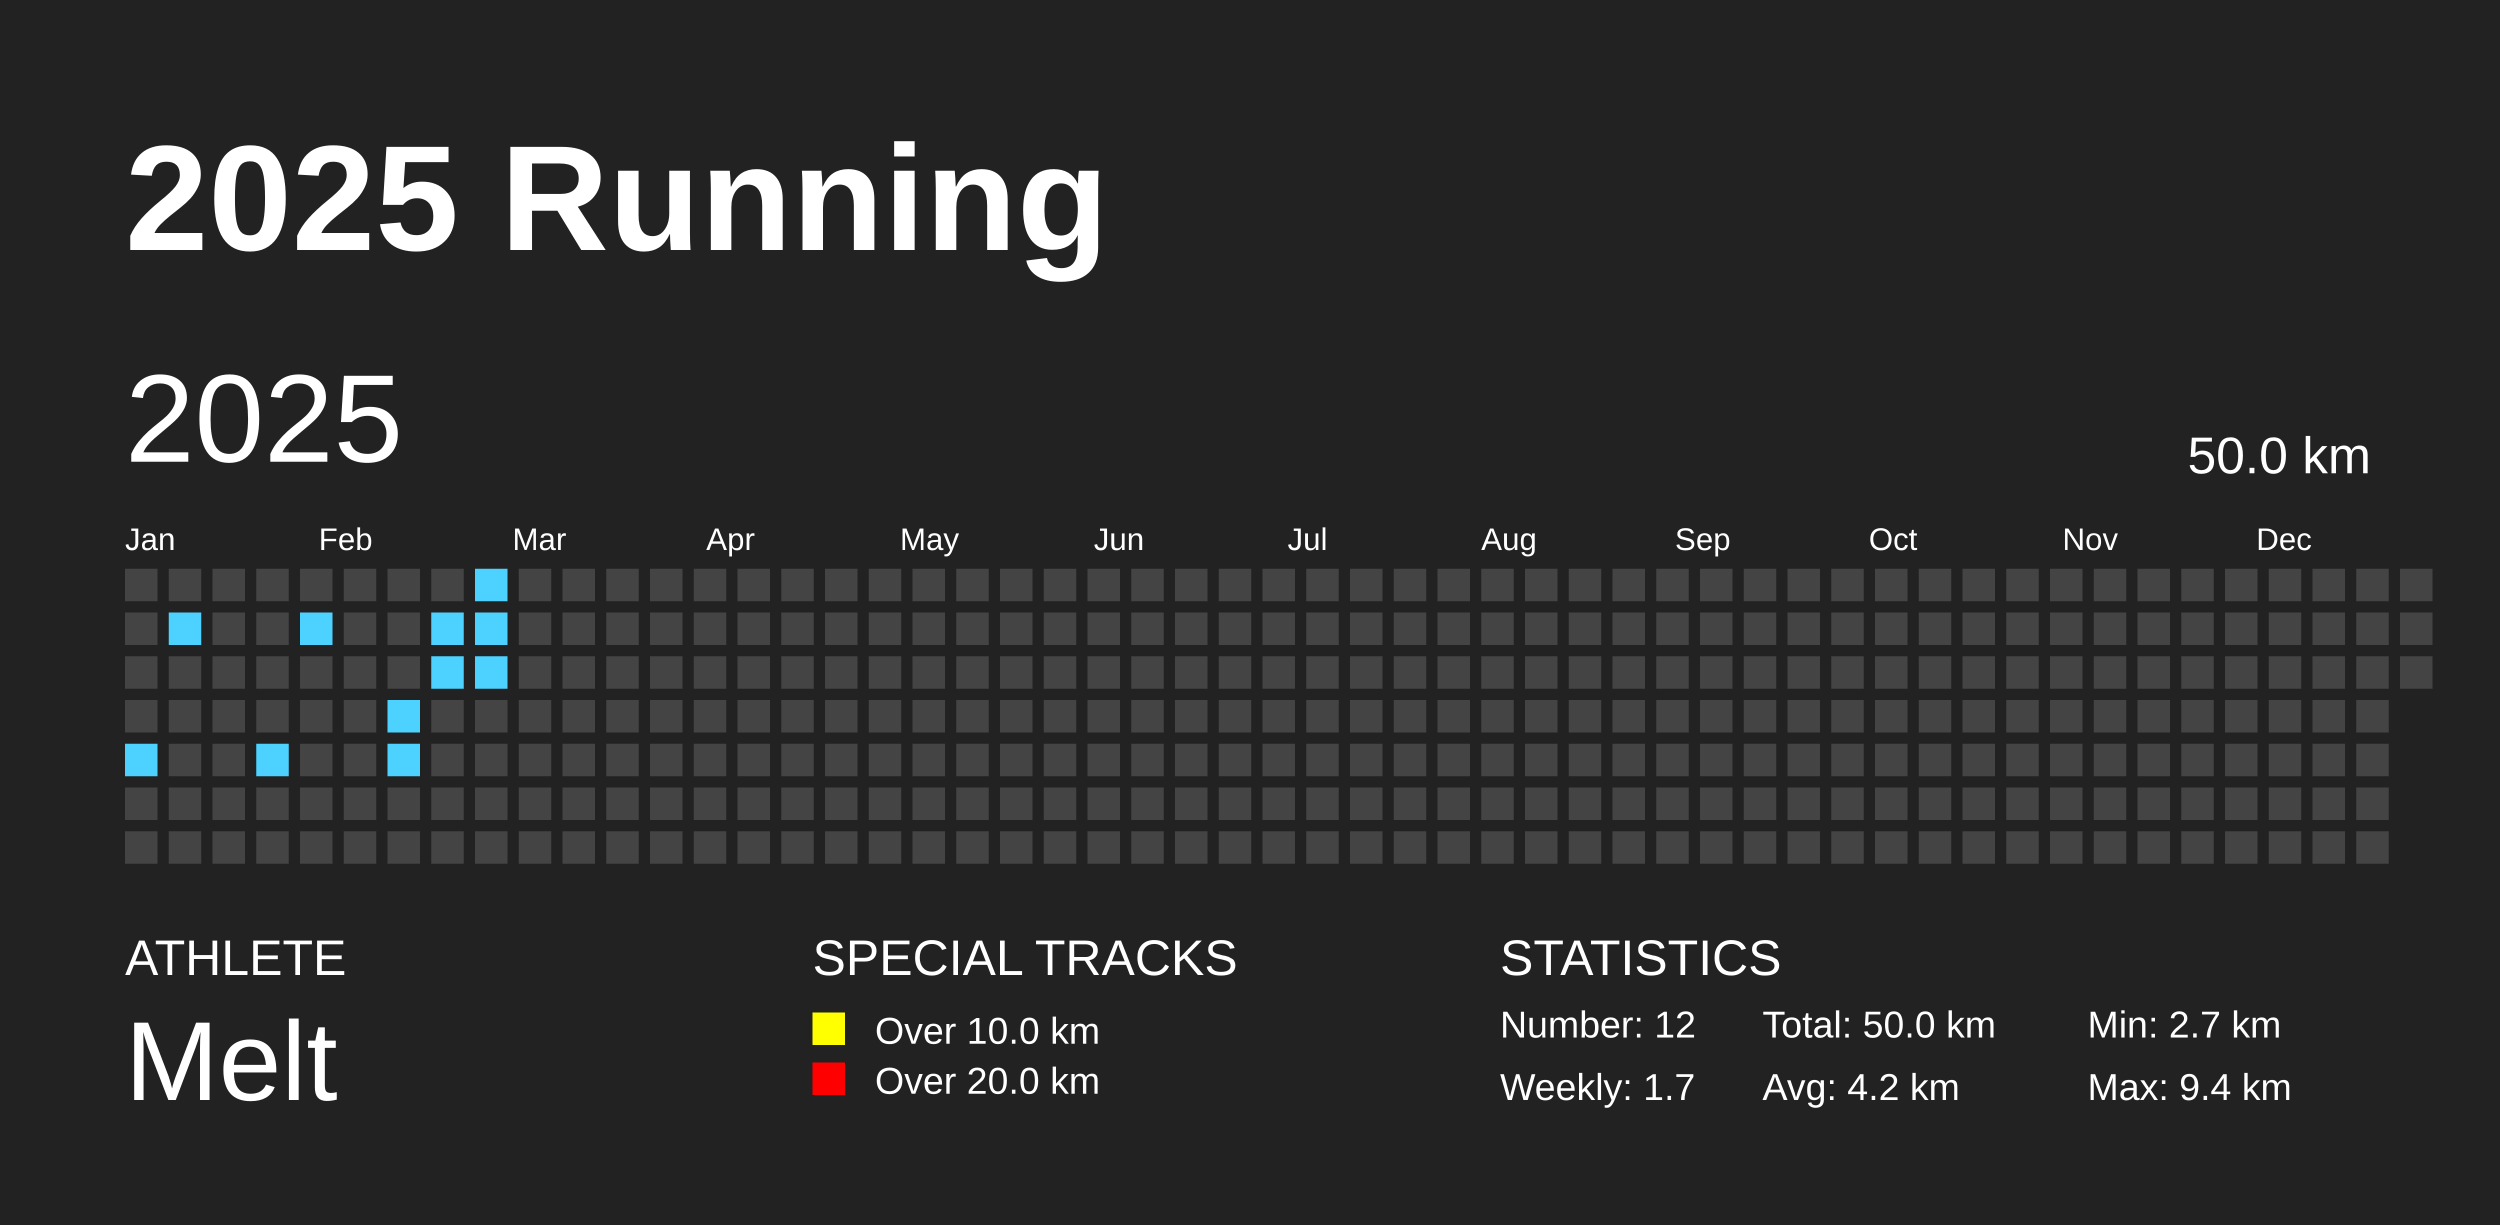
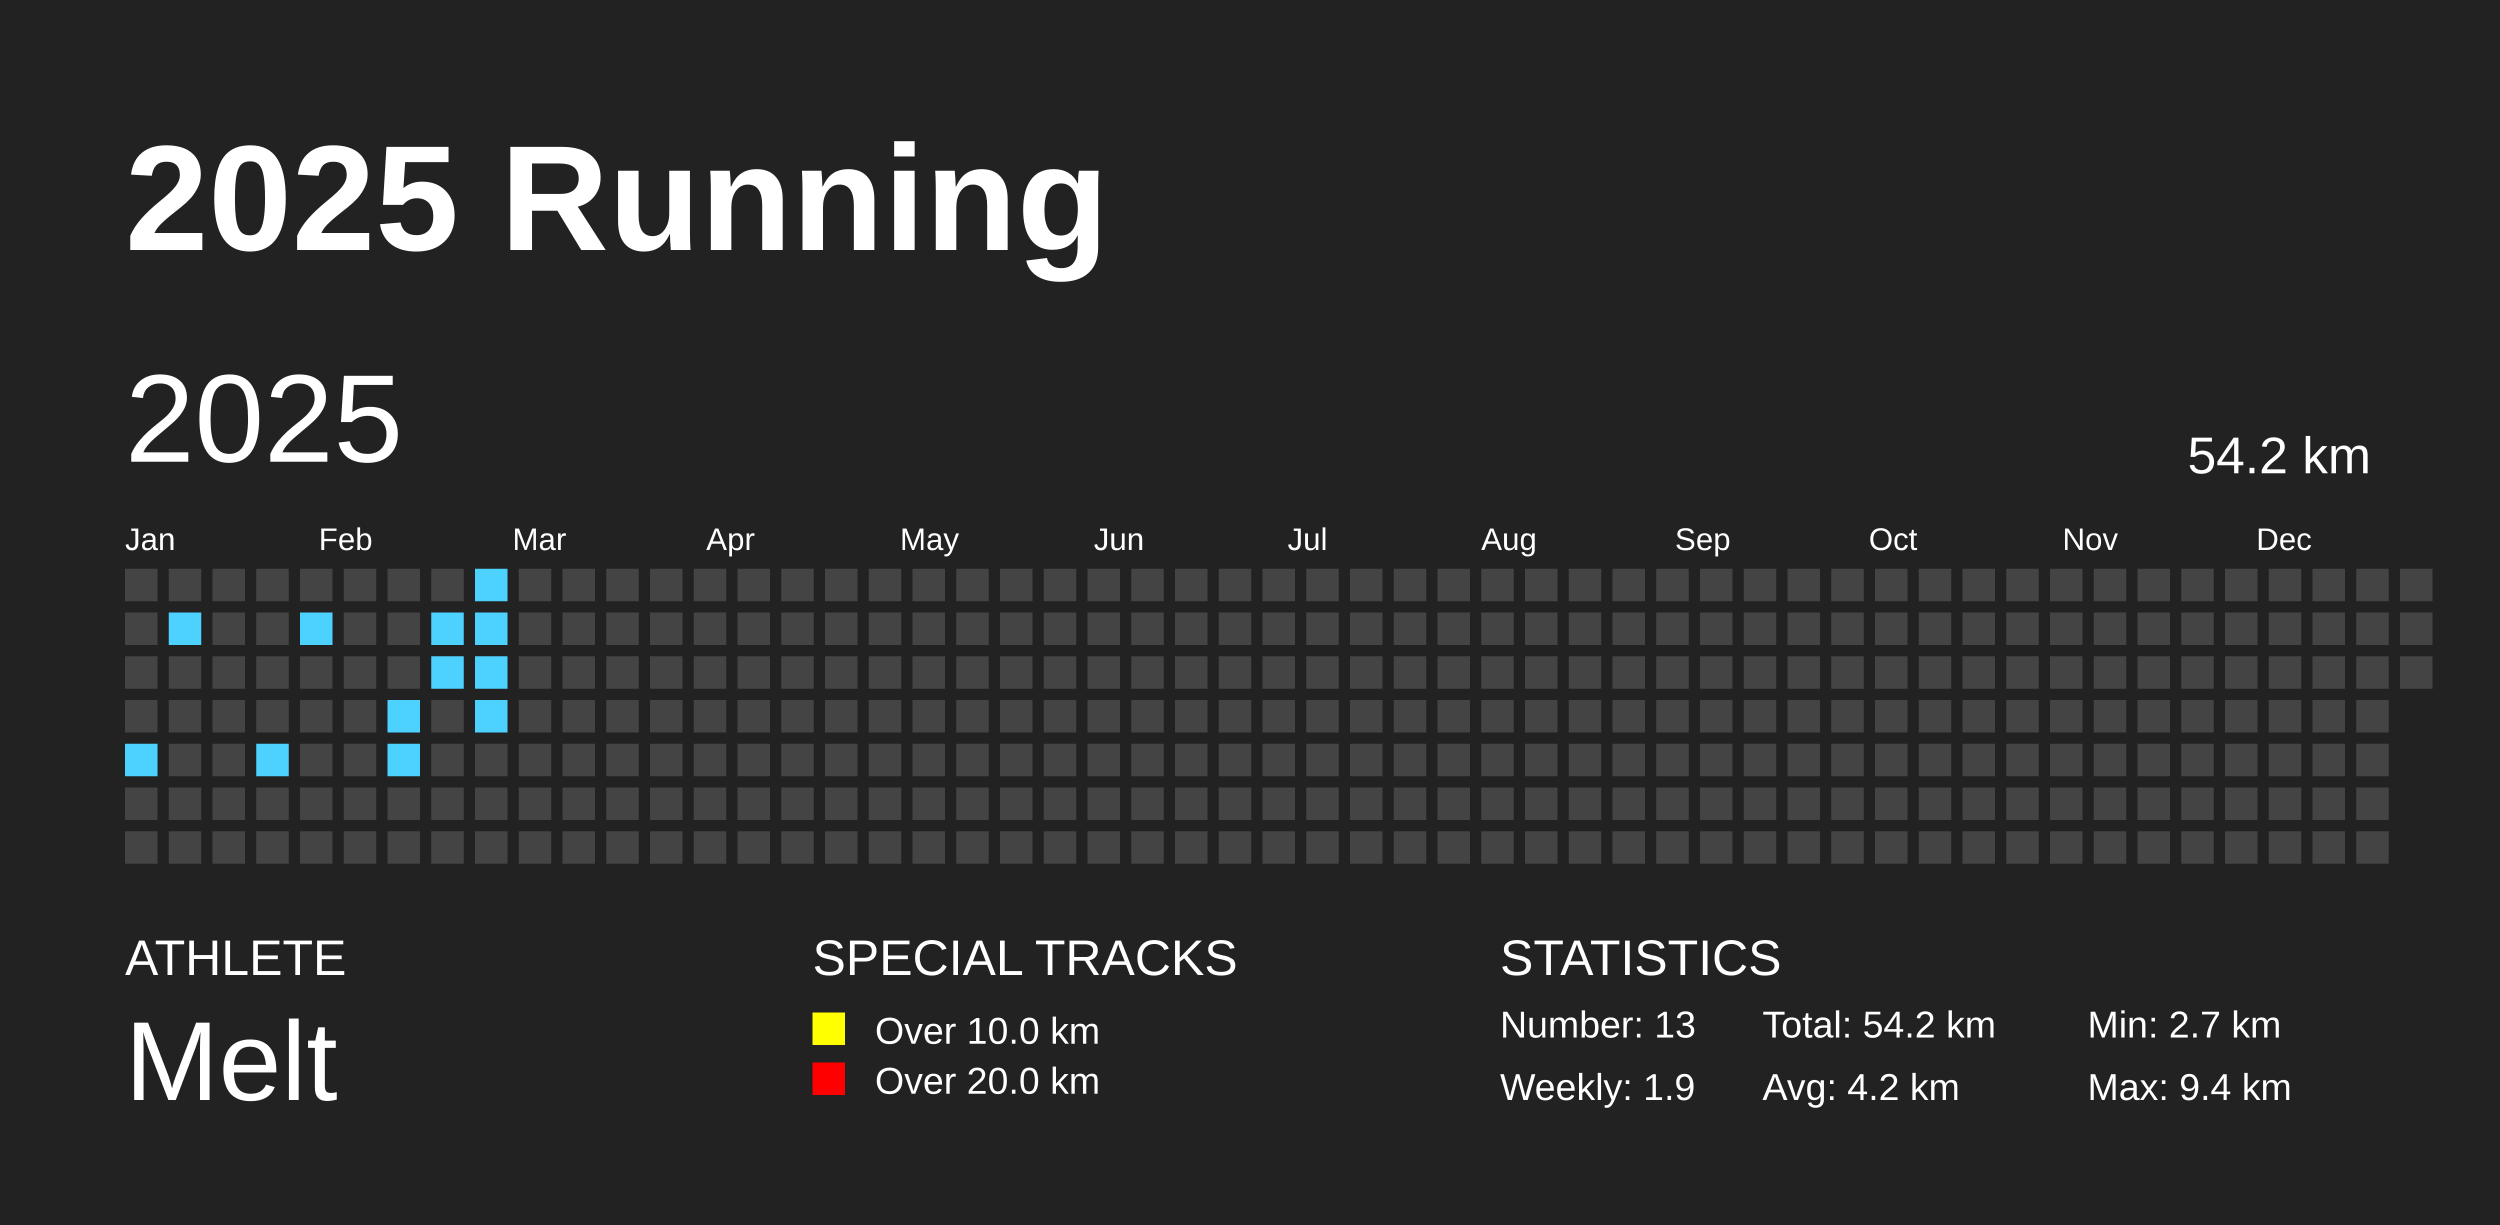
<svg xmlns="http://www.w3.org/2000/svg" baseProfile="full" height="98mm" version="1.1" viewBox="0,0,200,98" width="200mm">
  <defs />
  <rect fill="#222222" height="98" width="200" x="0" y="0" />
  <text fill="#FFFFFF" style="font-size:12px; font-family:Arial; font-weight:bold;" x="10" y="20">2025 Running</text>
  <text fill="#FFFFFF" style="font-size:4px; font-family:Arial" x="10" y="78">ATHLETE</text>
  <text fill="#FFFFFF" style="font-size:9px; font-family:Arial" x="10" y="88">Melt</text>
  <text fill="#FFFFFF" style="font-size:4px; font-family:Arial" x="65" y="78">SPECIAL TRACKS</text>
  <rect fill="yellow" height="2.6" width="2.6" x="65" y="81" />
  <text fill="#FFFFFF" style="font-size:3px; font-family:Arial" x="70" y="83.5">Over 10.0 km</text>
  <rect fill="red" height="2.6" width="2.6" x="65" y="85" />
  <text fill="#FFFFFF" style="font-size:3px; font-family:Arial" x="70" y="87.5">Over 20.0 km</text>
  <text fill="#FFFFFF" style="font-size:4px; font-family:Arial" x="120" y="78">STATISTICS</text>
-   <text fill="#FFFFFF" style="font-size:3px; font-family:Arial" x="120" y="83">Number: 12</text>
-   <text fill="#FFFFFF" style="font-size:3px; font-family:Arial" x="120" y="88">Weekly: 1.7</text>
-   <text fill="#FFFFFF" style="font-size:3px; font-family:Arial" x="141" y="83">Total: 50.0 km</text>
+   <text fill="#FFFFFF" style="font-size:3px; font-family:Arial" x="120" y="83">Number: 13</text>
+   <text fill="#FFFFFF" style="font-size:3px; font-family:Arial" x="120" y="88">Weekly: 1.9</text>
+   <text fill="#FFFFFF" style="font-size:3px; font-family:Arial" x="141" y="83">Total: 54.2 km</text>
  <text fill="#FFFFFF" style="font-size:3px; font-family:Arial" x="141" y="88">Avg: 4.2 km</text>
  <text fill="#FFFFFF" style="font-size:3px; font-family:Arial" x="167" y="83">Min: 2.7 km</text>
  <text fill="#FFFFFF" style="font-size:3px; font-family:Arial" x="167" y="88">Max: 9.4 km</text>
  <text dominant-baseline="hanging" fill="#FFFFFF" style="font-size:10.0px; font-family:Arial;" x="10" y="30">2025</text>
-   <text dominant-baseline="hanging" fill="#FFFFFF" style="font-size:4.125px; font-family:Arial;" x="175" y="35">50.0 km</text>
+   <text dominant-baseline="hanging" fill="#FFFFFF" style="font-size:4.125px; font-family:Arial;" x="175" y="35">54.2 km</text>
  <text fill="#FFFFFF" style="font-size:2.5px; font-family:Arial" x="10.0" y="44">Jan</text>
  <text fill="#FFFFFF" style="font-size:2.5px; font-family:Arial" x="25.5" y="44">Feb</text>
  <text fill="#FFFFFF" style="font-size:2.5px; font-family:Arial" x="41.0" y="44">Mar</text>
  <text fill="#FFFFFF" style="font-size:2.5px; font-family:Arial" x="56.5" y="44">Apr</text>
  <text fill="#FFFFFF" style="font-size:2.5px; font-family:Arial" x="72.0" y="44">May</text>
  <text fill="#FFFFFF" style="font-size:2.5px; font-family:Arial" x="87.5" y="44">Jun</text>
  <text fill="#FFFFFF" style="font-size:2.5px; font-family:Arial" x="103.0" y="44">Jul</text>
  <text fill="#FFFFFF" style="font-size:2.5px; font-family:Arial" x="118.5" y="44">Aug</text>
  <text fill="#FFFFFF" style="font-size:2.5px; font-family:Arial" x="134.0" y="44">Sep</text>
  <text fill="#FFFFFF" style="font-size:2.5px; font-family:Arial" x="149.5" y="44">Oct</text>
  <text fill="#FFFFFF" style="font-size:2.5px; font-family:Arial" x="165.0" y="44">Nov</text>
  <text fill="#FFFFFF" style="font-size:2.5px; font-family:Arial" x="180.5" y="44">Dec</text>
  <rect fill="#444444" height="2.6" width="2.6" x="10.0" y="45.5" />
  <rect fill="#444444" height="2.6" width="2.6" x="10.0" y="49.0" />
  <rect fill="#444444" height="2.6" width="2.6" x="10.0" y="52.5" />
  <rect fill="#444444" height="2.6" width="2.6" x="10.0" y="56.0" />
  <rect fill="#4DD2FF" height="2.6" width="2.6" x="10.0" y="59.5" />
  <rect fill="#444444" height="2.6" width="2.6" x="10.0" y="63.0" />
  <rect fill="#444444" height="2.6" width="2.6" x="10.0" y="66.5" />
  <rect fill="#444444" height="2.6" width="2.6" x="13.5" y="45.5" />
  <rect fill="#4DD2FF" height="2.6" width="2.6" x="13.5" y="49.0" />
  <rect fill="#444444" height="2.6" width="2.6" x="13.5" y="52.5" />
  <rect fill="#444444" height="2.6" width="2.6" x="13.5" y="56.0" />
  <rect fill="#444444" height="2.6" width="2.6" x="13.5" y="59.5" />
  <rect fill="#444444" height="2.6" width="2.6" x="13.5" y="63.0" />
  <rect fill="#444444" height="2.6" width="2.6" x="13.5" y="66.5" />
  <rect fill="#444444" height="2.6" width="2.6" x="17.0" y="45.5" />
  <rect fill="#444444" height="2.6" width="2.6" x="17.0" y="49.0" />
  <rect fill="#444444" height="2.6" width="2.6" x="17.0" y="52.5" />
  <rect fill="#444444" height="2.6" width="2.6" x="17.0" y="56.0" />
  <rect fill="#444444" height="2.6" width="2.6" x="17.0" y="59.5" />
  <rect fill="#444444" height="2.6" width="2.6" x="17.0" y="63.0" />
  <rect fill="#444444" height="2.6" width="2.6" x="17.0" y="66.5" />
  <rect fill="#444444" height="2.6" width="2.6" x="20.5" y="45.5" />
  <rect fill="#444444" height="2.6" width="2.6" x="20.5" y="49.0" />
  <rect fill="#444444" height="2.6" width="2.6" x="20.5" y="52.5" />
  <rect fill="#444444" height="2.6" width="2.6" x="20.5" y="56.0" />
  <rect fill="#4DD2FF" height="2.6" width="2.6" x="20.5" y="59.5" />
  <rect fill="#444444" height="2.6" width="2.6" x="20.5" y="63.0" />
  <rect fill="#444444" height="2.6" width="2.6" x="20.5" y="66.5" />
  <rect fill="#444444" height="2.6" width="2.6" x="24.0" y="45.5" />
  <rect fill="#4DD2FF" height="2.6" width="2.6" x="24.0" y="49.0" />
  <rect fill="#444444" height="2.6" width="2.6" x="24.0" y="52.5" />
  <rect fill="#444444" height="2.6" width="2.6" x="24.0" y="56.0" />
  <rect fill="#444444" height="2.6" width="2.6" x="24.0" y="59.5" />
  <rect fill="#444444" height="2.6" width="2.6" x="24.0" y="63.0" />
  <rect fill="#444444" height="2.6" width="2.6" x="24.0" y="66.5" />
  <rect fill="#444444" height="2.6" width="2.6" x="27.5" y="45.5" />
  <rect fill="#444444" height="2.6" width="2.6" x="27.5" y="49.0" />
  <rect fill="#444444" height="2.6" width="2.6" x="27.5" y="52.5" />
  <rect fill="#444444" height="2.6" width="2.6" x="27.5" y="56.0" />
  <rect fill="#444444" height="2.6" width="2.6" x="27.5" y="59.5" />
  <rect fill="#444444" height="2.6" width="2.6" x="27.5" y="63.0" />
  <rect fill="#444444" height="2.6" width="2.6" x="27.5" y="66.5" />
  <rect fill="#444444" height="2.6" width="2.6" x="31.0" y="45.5" />
  <rect fill="#444444" height="2.6" width="2.6" x="31.0" y="49.0" />
  <rect fill="#444444" height="2.6" width="2.6" x="31.0" y="52.5" />
  <rect fill="#4DD2FF" height="2.6" width="2.6" x="31.0" y="56.0" />
  <rect fill="#4DD2FF" height="2.6" width="2.6" x="31.0" y="59.5" />
  <rect fill="#444444" height="2.6" width="2.6" x="31.0" y="63.0" />
  <rect fill="#444444" height="2.6" width="2.6" x="31.0" y="66.5" />
  <rect fill="#444444" height="2.6" width="2.6" x="34.5" y="45.5" />
  <rect fill="#4DD2FF" height="2.6" width="2.6" x="34.5" y="49.0" />
  <rect fill="#4DD2FF" height="2.6" width="2.6" x="34.5" y="52.5" />
  <rect fill="#444444" height="2.6" width="2.6" x="34.5" y="56.0" />
  <rect fill="#444444" height="2.6" width="2.6" x="34.5" y="59.5" />
  <rect fill="#444444" height="2.6" width="2.6" x="34.5" y="63.0" />
  <rect fill="#444444" height="2.6" width="2.6" x="34.5" y="66.5" />
  <rect fill="#4DD2FF" height="2.6" width="2.6" x="38.0" y="45.5" />
  <rect fill="#4DD2FF" height="2.6" width="2.6" x="38.0" y="49.0" />
  <rect fill="#4DD2FF" height="2.6" width="2.6" x="38.0" y="52.5" />
-   <rect fill="#444444" height="2.6" width="2.6" x="38.0" y="56.0" />
+   <rect fill="#4DD2FF" height="2.6" width="2.6" x="38.0" y="56.0" />
  <rect fill="#444444" height="2.6" width="2.6" x="38.0" y="59.5" />
  <rect fill="#444444" height="2.6" width="2.6" x="38.0" y="63.0" />
  <rect fill="#444444" height="2.6" width="2.6" x="38.0" y="66.5" />
  <rect fill="#444444" height="2.6" width="2.6" x="41.5" y="45.5" />
  <rect fill="#444444" height="2.6" width="2.6" x="41.5" y="49.0" />
  <rect fill="#444444" height="2.6" width="2.6" x="41.5" y="52.5" />
  <rect fill="#444444" height="2.6" width="2.6" x="41.5" y="56.0" />
  <rect fill="#444444" height="2.6" width="2.6" x="41.5" y="59.5" />
  <rect fill="#444444" height="2.6" width="2.6" x="41.5" y="63.0" />
  <rect fill="#444444" height="2.6" width="2.6" x="41.5" y="66.5" />
  <rect fill="#444444" height="2.6" width="2.6" x="45.0" y="45.5" />
  <rect fill="#444444" height="2.6" width="2.6" x="45.0" y="49.0" />
  <rect fill="#444444" height="2.6" width="2.6" x="45.0" y="52.5" />
  <rect fill="#444444" height="2.6" width="2.6" x="45.0" y="56.0" />
  <rect fill="#444444" height="2.6" width="2.6" x="45.0" y="59.5" />
  <rect fill="#444444" height="2.6" width="2.6" x="45.0" y="63.0" />
  <rect fill="#444444" height="2.6" width="2.6" x="45.0" y="66.5" />
  <rect fill="#444444" height="2.6" width="2.6" x="48.5" y="45.5" />
  <rect fill="#444444" height="2.6" width="2.6" x="48.5" y="49.0" />
  <rect fill="#444444" height="2.6" width="2.6" x="48.5" y="52.5" />
  <rect fill="#444444" height="2.6" width="2.6" x="48.5" y="56.0" />
  <rect fill="#444444" height="2.6" width="2.6" x="48.5" y="59.5" />
  <rect fill="#444444" height="2.6" width="2.6" x="48.5" y="63.0" />
  <rect fill="#444444" height="2.6" width="2.6" x="48.5" y="66.5" />
  <rect fill="#444444" height="2.6" width="2.6" x="52.0" y="45.5" />
  <rect fill="#444444" height="2.6" width="2.6" x="52.0" y="49.0" />
  <rect fill="#444444" height="2.6" width="2.6" x="52.0" y="52.5" />
  <rect fill="#444444" height="2.6" width="2.6" x="52.0" y="56.0" />
  <rect fill="#444444" height="2.6" width="2.6" x="52.0" y="59.5" />
  <rect fill="#444444" height="2.6" width="2.6" x="52.0" y="63.0" />
  <rect fill="#444444" height="2.6" width="2.6" x="52.0" y="66.5" />
  <rect fill="#444444" height="2.6" width="2.6" x="55.5" y="45.5" />
  <rect fill="#444444" height="2.6" width="2.6" x="55.5" y="49.0" />
  <rect fill="#444444" height="2.6" width="2.6" x="55.5" y="52.5" />
  <rect fill="#444444" height="2.6" width="2.6" x="55.5" y="56.0" />
  <rect fill="#444444" height="2.6" width="2.6" x="55.5" y="59.5" />
  <rect fill="#444444" height="2.6" width="2.6" x="55.5" y="63.0" />
  <rect fill="#444444" height="2.6" width="2.6" x="55.5" y="66.5" />
  <rect fill="#444444" height="2.6" width="2.6" x="59.0" y="45.5" />
  <rect fill="#444444" height="2.6" width="2.6" x="59.0" y="49.0" />
  <rect fill="#444444" height="2.6" width="2.6" x="59.0" y="52.5" />
  <rect fill="#444444" height="2.6" width="2.6" x="59.0" y="56.0" />
  <rect fill="#444444" height="2.6" width="2.6" x="59.0" y="59.5" />
  <rect fill="#444444" height="2.6" width="2.6" x="59.0" y="63.0" />
  <rect fill="#444444" height="2.6" width="2.6" x="59.0" y="66.5" />
  <rect fill="#444444" height="2.6" width="2.6" x="62.5" y="45.5" />
  <rect fill="#444444" height="2.6" width="2.6" x="62.5" y="49.0" />
  <rect fill="#444444" height="2.6" width="2.6" x="62.5" y="52.5" />
  <rect fill="#444444" height="2.6" width="2.6" x="62.5" y="56.0" />
  <rect fill="#444444" height="2.6" width="2.6" x="62.5" y="59.5" />
  <rect fill="#444444" height="2.6" width="2.6" x="62.5" y="63.0" />
  <rect fill="#444444" height="2.6" width="2.6" x="62.5" y="66.5" />
  <rect fill="#444444" height="2.6" width="2.6" x="66.0" y="45.5" />
  <rect fill="#444444" height="2.6" width="2.6" x="66.0" y="49.0" />
  <rect fill="#444444" height="2.6" width="2.6" x="66.0" y="52.5" />
  <rect fill="#444444" height="2.6" width="2.6" x="66.0" y="56.0" />
  <rect fill="#444444" height="2.6" width="2.6" x="66.0" y="59.5" />
  <rect fill="#444444" height="2.6" width="2.6" x="66.0" y="63.0" />
  <rect fill="#444444" height="2.6" width="2.6" x="66.0" y="66.5" />
  <rect fill="#444444" height="2.6" width="2.6" x="69.5" y="45.5" />
  <rect fill="#444444" height="2.6" width="2.6" x="69.5" y="49.0" />
  <rect fill="#444444" height="2.6" width="2.6" x="69.5" y="52.5" />
  <rect fill="#444444" height="2.6" width="2.6" x="69.5" y="56.0" />
  <rect fill="#444444" height="2.6" width="2.6" x="69.5" y="59.5" />
  <rect fill="#444444" height="2.6" width="2.6" x="69.5" y="63.0" />
  <rect fill="#444444" height="2.6" width="2.6" x="69.5" y="66.5" />
  <rect fill="#444444" height="2.6" width="2.6" x="73.0" y="45.5" />
  <rect fill="#444444" height="2.6" width="2.6" x="73.0" y="49.0" />
  <rect fill="#444444" height="2.6" width="2.6" x="73.0" y="52.5" />
  <rect fill="#444444" height="2.6" width="2.6" x="73.0" y="56.0" />
  <rect fill="#444444" height="2.6" width="2.6" x="73.0" y="59.5" />
  <rect fill="#444444" height="2.6" width="2.6" x="73.0" y="63.0" />
  <rect fill="#444444" height="2.6" width="2.6" x="73.0" y="66.5" />
  <rect fill="#444444" height="2.6" width="2.6" x="76.5" y="45.5" />
  <rect fill="#444444" height="2.6" width="2.6" x="76.5" y="49.0" />
  <rect fill="#444444" height="2.6" width="2.6" x="76.5" y="52.5" />
  <rect fill="#444444" height="2.6" width="2.6" x="76.5" y="56.0" />
  <rect fill="#444444" height="2.6" width="2.6" x="76.5" y="59.5" />
  <rect fill="#444444" height="2.6" width="2.6" x="76.5" y="63.0" />
  <rect fill="#444444" height="2.6" width="2.6" x="76.5" y="66.5" />
  <rect fill="#444444" height="2.6" width="2.6" x="80.0" y="45.5" />
  <rect fill="#444444" height="2.6" width="2.6" x="80.0" y="49.0" />
  <rect fill="#444444" height="2.6" width="2.6" x="80.0" y="52.5" />
  <rect fill="#444444" height="2.6" width="2.6" x="80.0" y="56.0" />
  <rect fill="#444444" height="2.6" width="2.6" x="80.0" y="59.5" />
  <rect fill="#444444" height="2.6" width="2.6" x="80.0" y="63.0" />
  <rect fill="#444444" height="2.6" width="2.6" x="80.0" y="66.5" />
  <rect fill="#444444" height="2.6" width="2.6" x="83.5" y="45.5" />
  <rect fill="#444444" height="2.6" width="2.6" x="83.5" y="49.0" />
  <rect fill="#444444" height="2.6" width="2.6" x="83.5" y="52.5" />
  <rect fill="#444444" height="2.6" width="2.6" x="83.5" y="56.0" />
  <rect fill="#444444" height="2.6" width="2.6" x="83.5" y="59.5" />
  <rect fill="#444444" height="2.6" width="2.6" x="83.5" y="63.0" />
  <rect fill="#444444" height="2.6" width="2.6" x="83.5" y="66.5" />
  <rect fill="#444444" height="2.6" width="2.6" x="87.0" y="45.5" />
  <rect fill="#444444" height="2.6" width="2.6" x="87.0" y="49.0" />
  <rect fill="#444444" height="2.6" width="2.6" x="87.0" y="52.5" />
  <rect fill="#444444" height="2.6" width="2.6" x="87.0" y="56.0" />
  <rect fill="#444444" height="2.6" width="2.6" x="87.0" y="59.5" />
  <rect fill="#444444" height="2.6" width="2.6" x="87.0" y="63.0" />
  <rect fill="#444444" height="2.6" width="2.6" x="87.0" y="66.5" />
  <rect fill="#444444" height="2.6" width="2.6" x="90.5" y="45.5" />
  <rect fill="#444444" height="2.6" width="2.6" x="90.5" y="49.0" />
  <rect fill="#444444" height="2.6" width="2.6" x="90.5" y="52.5" />
  <rect fill="#444444" height="2.6" width="2.6" x="90.5" y="56.0" />
  <rect fill="#444444" height="2.6" width="2.6" x="90.5" y="59.5" />
  <rect fill="#444444" height="2.6" width="2.6" x="90.5" y="63.0" />
  <rect fill="#444444" height="2.6" width="2.6" x="90.5" y="66.5" />
  <rect fill="#444444" height="2.6" width="2.6" x="94.0" y="45.5" />
  <rect fill="#444444" height="2.6" width="2.6" x="94.0" y="49.0" />
  <rect fill="#444444" height="2.6" width="2.6" x="94.0" y="52.5" />
  <rect fill="#444444" height="2.6" width="2.6" x="94.0" y="56.0" />
  <rect fill="#444444" height="2.6" width="2.6" x="94.0" y="59.5" />
  <rect fill="#444444" height="2.6" width="2.6" x="94.0" y="63.0" />
  <rect fill="#444444" height="2.6" width="2.6" x="94.0" y="66.5" />
  <rect fill="#444444" height="2.6" width="2.6" x="97.5" y="45.5" />
  <rect fill="#444444" height="2.6" width="2.6" x="97.5" y="49.0" />
  <rect fill="#444444" height="2.6" width="2.6" x="97.5" y="52.5" />
  <rect fill="#444444" height="2.6" width="2.6" x="97.5" y="56.0" />
  <rect fill="#444444" height="2.6" width="2.6" x="97.5" y="59.5" />
  <rect fill="#444444" height="2.6" width="2.6" x="97.5" y="63.0" />
  <rect fill="#444444" height="2.6" width="2.6" x="97.5" y="66.5" />
  <rect fill="#444444" height="2.6" width="2.6" x="101.0" y="45.5" />
  <rect fill="#444444" height="2.6" width="2.6" x="101.0" y="49.0" />
  <rect fill="#444444" height="2.6" width="2.6" x="101.0" y="52.5" />
  <rect fill="#444444" height="2.6" width="2.6" x="101.0" y="56.0" />
  <rect fill="#444444" height="2.6" width="2.6" x="101.0" y="59.5" />
  <rect fill="#444444" height="2.6" width="2.6" x="101.0" y="63.0" />
  <rect fill="#444444" height="2.6" width="2.6" x="101.0" y="66.5" />
  <rect fill="#444444" height="2.6" width="2.6" x="104.5" y="45.5" />
  <rect fill="#444444" height="2.6" width="2.6" x="104.5" y="49.0" />
  <rect fill="#444444" height="2.6" width="2.6" x="104.5" y="52.5" />
  <rect fill="#444444" height="2.6" width="2.6" x="104.5" y="56.0" />
  <rect fill="#444444" height="2.6" width="2.6" x="104.5" y="59.5" />
  <rect fill="#444444" height="2.6" width="2.6" x="104.5" y="63.0" />
  <rect fill="#444444" height="2.6" width="2.6" x="104.5" y="66.5" />
  <rect fill="#444444" height="2.6" width="2.6" x="108.0" y="45.5" />
  <rect fill="#444444" height="2.6" width="2.6" x="108.0" y="49.0" />
  <rect fill="#444444" height="2.6" width="2.6" x="108.0" y="52.5" />
  <rect fill="#444444" height="2.6" width="2.6" x="108.0" y="56.0" />
  <rect fill="#444444" height="2.6" width="2.6" x="108.0" y="59.5" />
  <rect fill="#444444" height="2.6" width="2.6" x="108.0" y="63.0" />
  <rect fill="#444444" height="2.6" width="2.6" x="108.0" y="66.5" />
  <rect fill="#444444" height="2.6" width="2.6" x="111.5" y="45.5" />
  <rect fill="#444444" height="2.6" width="2.6" x="111.5" y="49.0" />
  <rect fill="#444444" height="2.6" width="2.6" x="111.5" y="52.5" />
  <rect fill="#444444" height="2.6" width="2.6" x="111.5" y="56.0" />
  <rect fill="#444444" height="2.6" width="2.6" x="111.5" y="59.5" />
  <rect fill="#444444" height="2.6" width="2.6" x="111.5" y="63.0" />
  <rect fill="#444444" height="2.6" width="2.6" x="111.5" y="66.5" />
  <rect fill="#444444" height="2.6" width="2.6" x="115.0" y="45.5" />
  <rect fill="#444444" height="2.6" width="2.6" x="115.0" y="49.0" />
  <rect fill="#444444" height="2.6" width="2.6" x="115.0" y="52.5" />
  <rect fill="#444444" height="2.6" width="2.6" x="115.0" y="56.0" />
  <rect fill="#444444" height="2.6" width="2.6" x="115.0" y="59.5" />
  <rect fill="#444444" height="2.6" width="2.6" x="115.0" y="63.0" />
  <rect fill="#444444" height="2.6" width="2.6" x="115.0" y="66.5" />
  <rect fill="#444444" height="2.6" width="2.6" x="118.5" y="45.5" />
  <rect fill="#444444" height="2.6" width="2.6" x="118.5" y="49.0" />
  <rect fill="#444444" height="2.6" width="2.6" x="118.5" y="52.5" />
  <rect fill="#444444" height="2.6" width="2.6" x="118.5" y="56.0" />
  <rect fill="#444444" height="2.6" width="2.6" x="118.5" y="59.5" />
  <rect fill="#444444" height="2.6" width="2.6" x="118.5" y="63.0" />
  <rect fill="#444444" height="2.6" width="2.6" x="118.5" y="66.5" />
  <rect fill="#444444" height="2.6" width="2.6" x="122.0" y="45.5" />
  <rect fill="#444444" height="2.6" width="2.6" x="122.0" y="49.0" />
  <rect fill="#444444" height="2.6" width="2.6" x="122.0" y="52.5" />
  <rect fill="#444444" height="2.6" width="2.6" x="122.0" y="56.0" />
  <rect fill="#444444" height="2.6" width="2.6" x="122.0" y="59.5" />
  <rect fill="#444444" height="2.6" width="2.6" x="122.0" y="63.0" />
  <rect fill="#444444" height="2.6" width="2.6" x="122.0" y="66.5" />
  <rect fill="#444444" height="2.6" width="2.6" x="125.5" y="45.5" />
  <rect fill="#444444" height="2.6" width="2.6" x="125.5" y="49.0" />
  <rect fill="#444444" height="2.6" width="2.6" x="125.5" y="52.5" />
  <rect fill="#444444" height="2.6" width="2.6" x="125.5" y="56.0" />
  <rect fill="#444444" height="2.6" width="2.6" x="125.5" y="59.5" />
  <rect fill="#444444" height="2.6" width="2.6" x="125.5" y="63.0" />
  <rect fill="#444444" height="2.6" width="2.6" x="125.5" y="66.5" />
  <rect fill="#444444" height="2.6" width="2.6" x="129.0" y="45.5" />
  <rect fill="#444444" height="2.6" width="2.6" x="129.0" y="49.0" />
  <rect fill="#444444" height="2.6" width="2.6" x="129.0" y="52.5" />
  <rect fill="#444444" height="2.6" width="2.6" x="129.0" y="56.0" />
  <rect fill="#444444" height="2.6" width="2.6" x="129.0" y="59.5" />
  <rect fill="#444444" height="2.6" width="2.6" x="129.0" y="63.0" />
  <rect fill="#444444" height="2.6" width="2.6" x="129.0" y="66.5" />
  <rect fill="#444444" height="2.6" width="2.6" x="132.5" y="45.5" />
  <rect fill="#444444" height="2.6" width="2.6" x="132.5" y="49.0" />
  <rect fill="#444444" height="2.6" width="2.6" x="132.5" y="52.5" />
  <rect fill="#444444" height="2.6" width="2.6" x="132.5" y="56.0" />
  <rect fill="#444444" height="2.6" width="2.6" x="132.5" y="59.5" />
  <rect fill="#444444" height="2.6" width="2.6" x="132.5" y="63.0" />
  <rect fill="#444444" height="2.6" width="2.6" x="132.5" y="66.5" />
  <rect fill="#444444" height="2.6" width="2.6" x="136.0" y="45.5" />
  <rect fill="#444444" height="2.6" width="2.6" x="136.0" y="49.0" />
  <rect fill="#444444" height="2.6" width="2.6" x="136.0" y="52.5" />
  <rect fill="#444444" height="2.6" width="2.6" x="136.0" y="56.0" />
  <rect fill="#444444" height="2.6" width="2.6" x="136.0" y="59.5" />
  <rect fill="#444444" height="2.6" width="2.6" x="136.0" y="63.0" />
  <rect fill="#444444" height="2.6" width="2.6" x="136.0" y="66.5" />
  <rect fill="#444444" height="2.6" width="2.6" x="139.5" y="45.5" />
  <rect fill="#444444" height="2.6" width="2.6" x="139.5" y="49.0" />
  <rect fill="#444444" height="2.6" width="2.6" x="139.5" y="52.5" />
  <rect fill="#444444" height="2.6" width="2.6" x="139.5" y="56.0" />
  <rect fill="#444444" height="2.6" width="2.6" x="139.5" y="59.5" />
  <rect fill="#444444" height="2.6" width="2.6" x="139.5" y="63.0" />
  <rect fill="#444444" height="2.6" width="2.6" x="139.5" y="66.5" />
  <rect fill="#444444" height="2.6" width="2.6" x="143.0" y="45.5" />
  <rect fill="#444444" height="2.6" width="2.6" x="143.0" y="49.0" />
  <rect fill="#444444" height="2.6" width="2.6" x="143.0" y="52.5" />
  <rect fill="#444444" height="2.6" width="2.6" x="143.0" y="56.0" />
  <rect fill="#444444" height="2.6" width="2.6" x="143.0" y="59.5" />
  <rect fill="#444444" height="2.6" width="2.6" x="143.0" y="63.0" />
  <rect fill="#444444" height="2.6" width="2.6" x="143.0" y="66.5" />
  <rect fill="#444444" height="2.6" width="2.6" x="146.5" y="45.5" />
  <rect fill="#444444" height="2.6" width="2.6" x="146.5" y="49.0" />
  <rect fill="#444444" height="2.6" width="2.6" x="146.5" y="52.5" />
  <rect fill="#444444" height="2.6" width="2.6" x="146.5" y="56.0" />
  <rect fill="#444444" height="2.6" width="2.6" x="146.5" y="59.5" />
  <rect fill="#444444" height="2.6" width="2.6" x="146.5" y="63.0" />
  <rect fill="#444444" height="2.6" width="2.6" x="146.5" y="66.5" />
  <rect fill="#444444" height="2.6" width="2.6" x="150.0" y="45.5" />
  <rect fill="#444444" height="2.6" width="2.6" x="150.0" y="49.0" />
  <rect fill="#444444" height="2.6" width="2.6" x="150.0" y="52.5" />
  <rect fill="#444444" height="2.6" width="2.6" x="150.0" y="56.0" />
  <rect fill="#444444" height="2.6" width="2.6" x="150.0" y="59.5" />
  <rect fill="#444444" height="2.6" width="2.6" x="150.0" y="63.0" />
  <rect fill="#444444" height="2.6" width="2.6" x="150.0" y="66.5" />
  <rect fill="#444444" height="2.6" width="2.6" x="153.5" y="45.5" />
  <rect fill="#444444" height="2.6" width="2.6" x="153.5" y="49.0" />
  <rect fill="#444444" height="2.6" width="2.6" x="153.5" y="52.5" />
  <rect fill="#444444" height="2.6" width="2.6" x="153.5" y="56.0" />
  <rect fill="#444444" height="2.6" width="2.6" x="153.5" y="59.5" />
  <rect fill="#444444" height="2.6" width="2.6" x="153.5" y="63.0" />
  <rect fill="#444444" height="2.6" width="2.6" x="153.5" y="66.5" />
  <rect fill="#444444" height="2.6" width="2.6" x="157.0" y="45.5" />
  <rect fill="#444444" height="2.6" width="2.6" x="157.0" y="49.0" />
  <rect fill="#444444" height="2.6" width="2.6" x="157.0" y="52.5" />
  <rect fill="#444444" height="2.6" width="2.6" x="157.0" y="56.0" />
  <rect fill="#444444" height="2.6" width="2.6" x="157.0" y="59.5" />
  <rect fill="#444444" height="2.6" width="2.6" x="157.0" y="63.0" />
  <rect fill="#444444" height="2.6" width="2.6" x="157.0" y="66.5" />
  <rect fill="#444444" height="2.6" width="2.6" x="160.5" y="45.5" />
  <rect fill="#444444" height="2.6" width="2.6" x="160.5" y="49.0" />
  <rect fill="#444444" height="2.6" width="2.6" x="160.5" y="52.5" />
  <rect fill="#444444" height="2.6" width="2.6" x="160.5" y="56.0" />
  <rect fill="#444444" height="2.6" width="2.6" x="160.5" y="59.5" />
  <rect fill="#444444" height="2.6" width="2.6" x="160.5" y="63.0" />
  <rect fill="#444444" height="2.6" width="2.6" x="160.5" y="66.5" />
  <rect fill="#444444" height="2.6" width="2.6" x="164.0" y="45.5" />
  <rect fill="#444444" height="2.6" width="2.6" x="164.0" y="49.0" />
  <rect fill="#444444" height="2.6" width="2.6" x="164.0" y="52.5" />
  <rect fill="#444444" height="2.6" width="2.6" x="164.0" y="56.0" />
  <rect fill="#444444" height="2.6" width="2.6" x="164.0" y="59.5" />
  <rect fill="#444444" height="2.6" width="2.6" x="164.0" y="63.0" />
  <rect fill="#444444" height="2.6" width="2.6" x="164.0" y="66.5" />
  <rect fill="#444444" height="2.6" width="2.6" x="167.5" y="45.5" />
  <rect fill="#444444" height="2.6" width="2.6" x="167.5" y="49.0" />
  <rect fill="#444444" height="2.6" width="2.6" x="167.5" y="52.5" />
  <rect fill="#444444" height="2.6" width="2.6" x="167.5" y="56.0" />
  <rect fill="#444444" height="2.6" width="2.6" x="167.5" y="59.5" />
  <rect fill="#444444" height="2.6" width="2.6" x="167.5" y="63.0" />
  <rect fill="#444444" height="2.6" width="2.6" x="167.5" y="66.5" />
  <rect fill="#444444" height="2.6" width="2.6" x="171.0" y="45.5" />
  <rect fill="#444444" height="2.6" width="2.6" x="171.0" y="49.0" />
  <rect fill="#444444" height="2.6" width="2.6" x="171.0" y="52.5" />
  <rect fill="#444444" height="2.6" width="2.6" x="171.0" y="56.0" />
  <rect fill="#444444" height="2.6" width="2.6" x="171.0" y="59.5" />
  <rect fill="#444444" height="2.6" width="2.6" x="171.0" y="63.0" />
  <rect fill="#444444" height="2.6" width="2.6" x="171.0" y="66.5" />
  <rect fill="#444444" height="2.6" width="2.6" x="174.5" y="45.5" />
  <rect fill="#444444" height="2.6" width="2.6" x="174.5" y="49.0" />
  <rect fill="#444444" height="2.6" width="2.6" x="174.5" y="52.5" />
  <rect fill="#444444" height="2.6" width="2.6" x="174.5" y="56.0" />
  <rect fill="#444444" height="2.6" width="2.6" x="174.5" y="59.5" />
  <rect fill="#444444" height="2.6" width="2.6" x="174.5" y="63.0" />
  <rect fill="#444444" height="2.6" width="2.6" x="174.5" y="66.5" />
  <rect fill="#444444" height="2.6" width="2.6" x="178.0" y="45.5" />
  <rect fill="#444444" height="2.6" width="2.6" x="178.0" y="49.0" />
  <rect fill="#444444" height="2.6" width="2.6" x="178.0" y="52.5" />
  <rect fill="#444444" height="2.6" width="2.6" x="178.0" y="56.0" />
  <rect fill="#444444" height="2.6" width="2.6" x="178.0" y="59.5" />
  <rect fill="#444444" height="2.6" width="2.6" x="178.0" y="63.0" />
  <rect fill="#444444" height="2.6" width="2.6" x="178.0" y="66.5" />
  <rect fill="#444444" height="2.6" width="2.6" x="181.5" y="45.5" />
  <rect fill="#444444" height="2.6" width="2.6" x="181.5" y="49.0" />
  <rect fill="#444444" height="2.6" width="2.6" x="181.5" y="52.5" />
  <rect fill="#444444" height="2.6" width="2.6" x="181.5" y="56.0" />
  <rect fill="#444444" height="2.6" width="2.6" x="181.5" y="59.5" />
  <rect fill="#444444" height="2.6" width="2.6" x="181.5" y="63.0" />
  <rect fill="#444444" height="2.6" width="2.6" x="181.5" y="66.5" />
  <rect fill="#444444" height="2.6" width="2.6" x="185.0" y="45.5" />
  <rect fill="#444444" height="2.6" width="2.6" x="185.0" y="49.0" />
  <rect fill="#444444" height="2.6" width="2.6" x="185.0" y="52.5" />
  <rect fill="#444444" height="2.6" width="2.6" x="185.0" y="56.0" />
  <rect fill="#444444" height="2.6" width="2.6" x="185.0" y="59.5" />
  <rect fill="#444444" height="2.6" width="2.6" x="185.0" y="63.0" />
  <rect fill="#444444" height="2.6" width="2.6" x="185.0" y="66.5" />
  <rect fill="#444444" height="2.6" width="2.6" x="188.5" y="45.5" />
  <rect fill="#444444" height="2.6" width="2.6" x="188.5" y="49.0" />
  <rect fill="#444444" height="2.6" width="2.6" x="188.5" y="52.5" />
  <rect fill="#444444" height="2.6" width="2.6" x="188.5" y="56.0" />
  <rect fill="#444444" height="2.6" width="2.6" x="188.5" y="59.5" />
  <rect fill="#444444" height="2.6" width="2.6" x="188.5" y="63.0" />
  <rect fill="#444444" height="2.6" width="2.6" x="188.5" y="66.5" />
  <rect fill="#444444" height="2.6" width="2.6" x="192.0" y="45.5" />
  <rect fill="#444444" height="2.6" width="2.6" x="192.0" y="49.0" />
  <rect fill="#444444" height="2.6" width="2.6" x="192.0" y="52.5" />
</svg>
